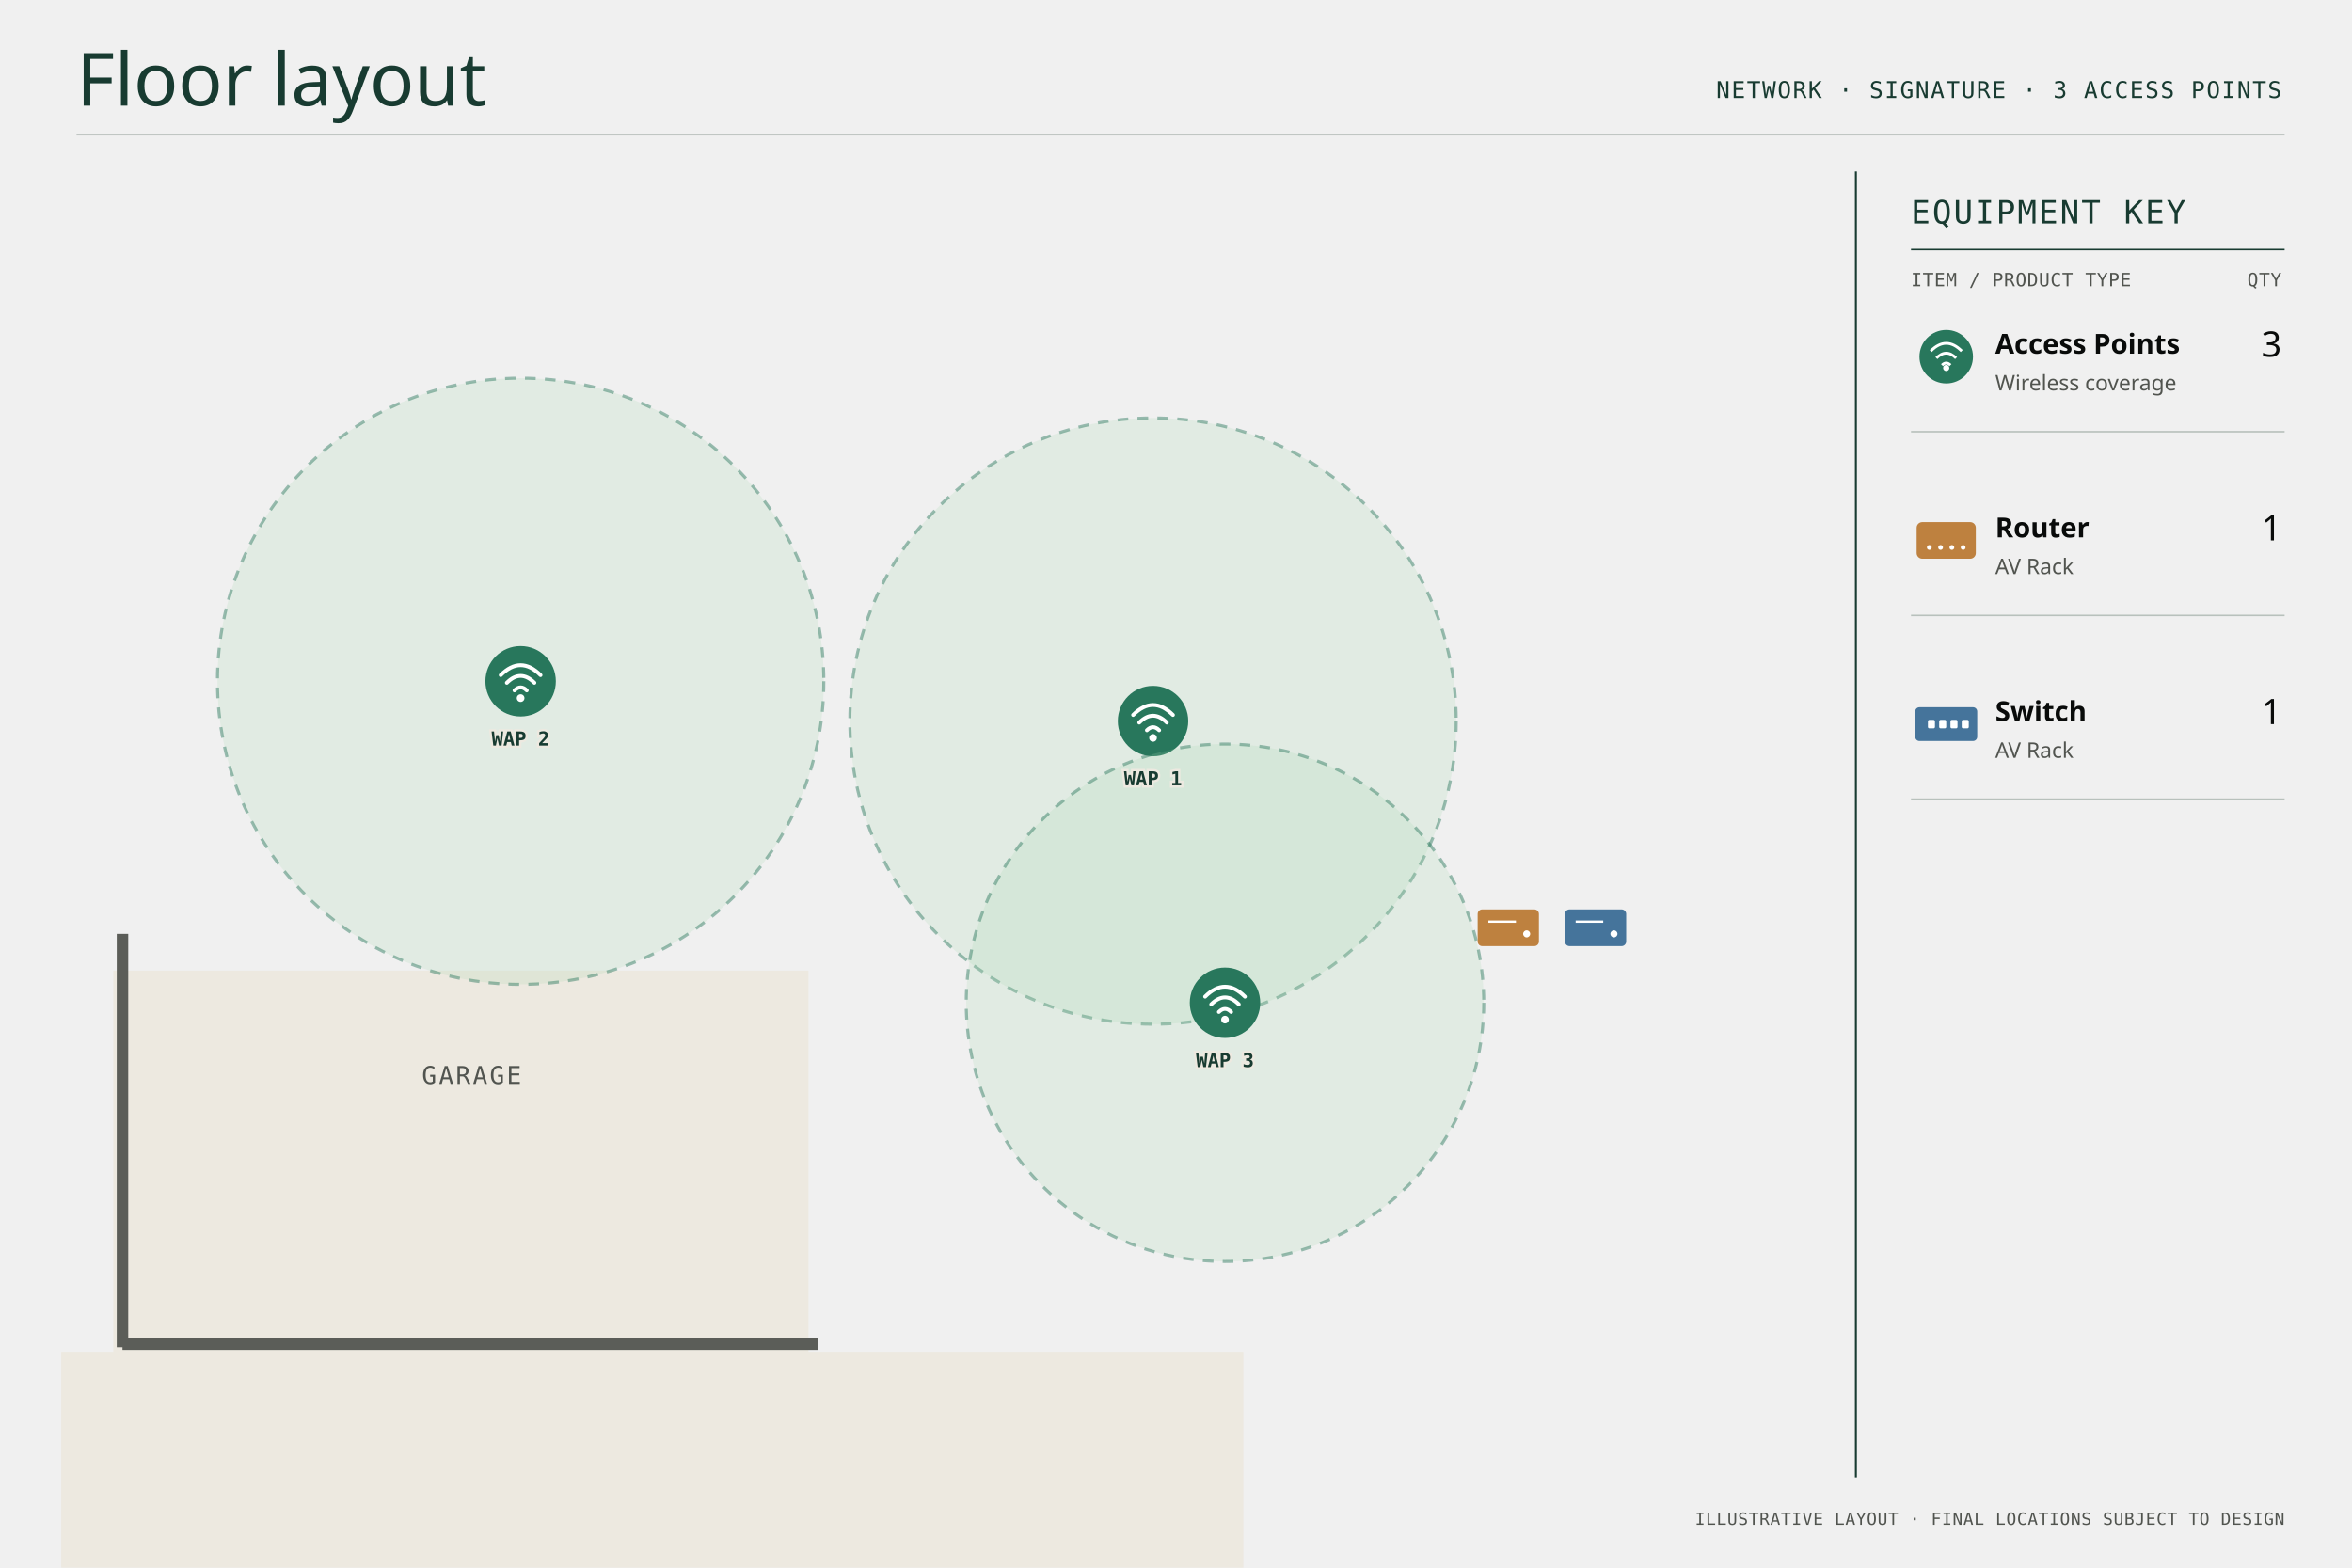
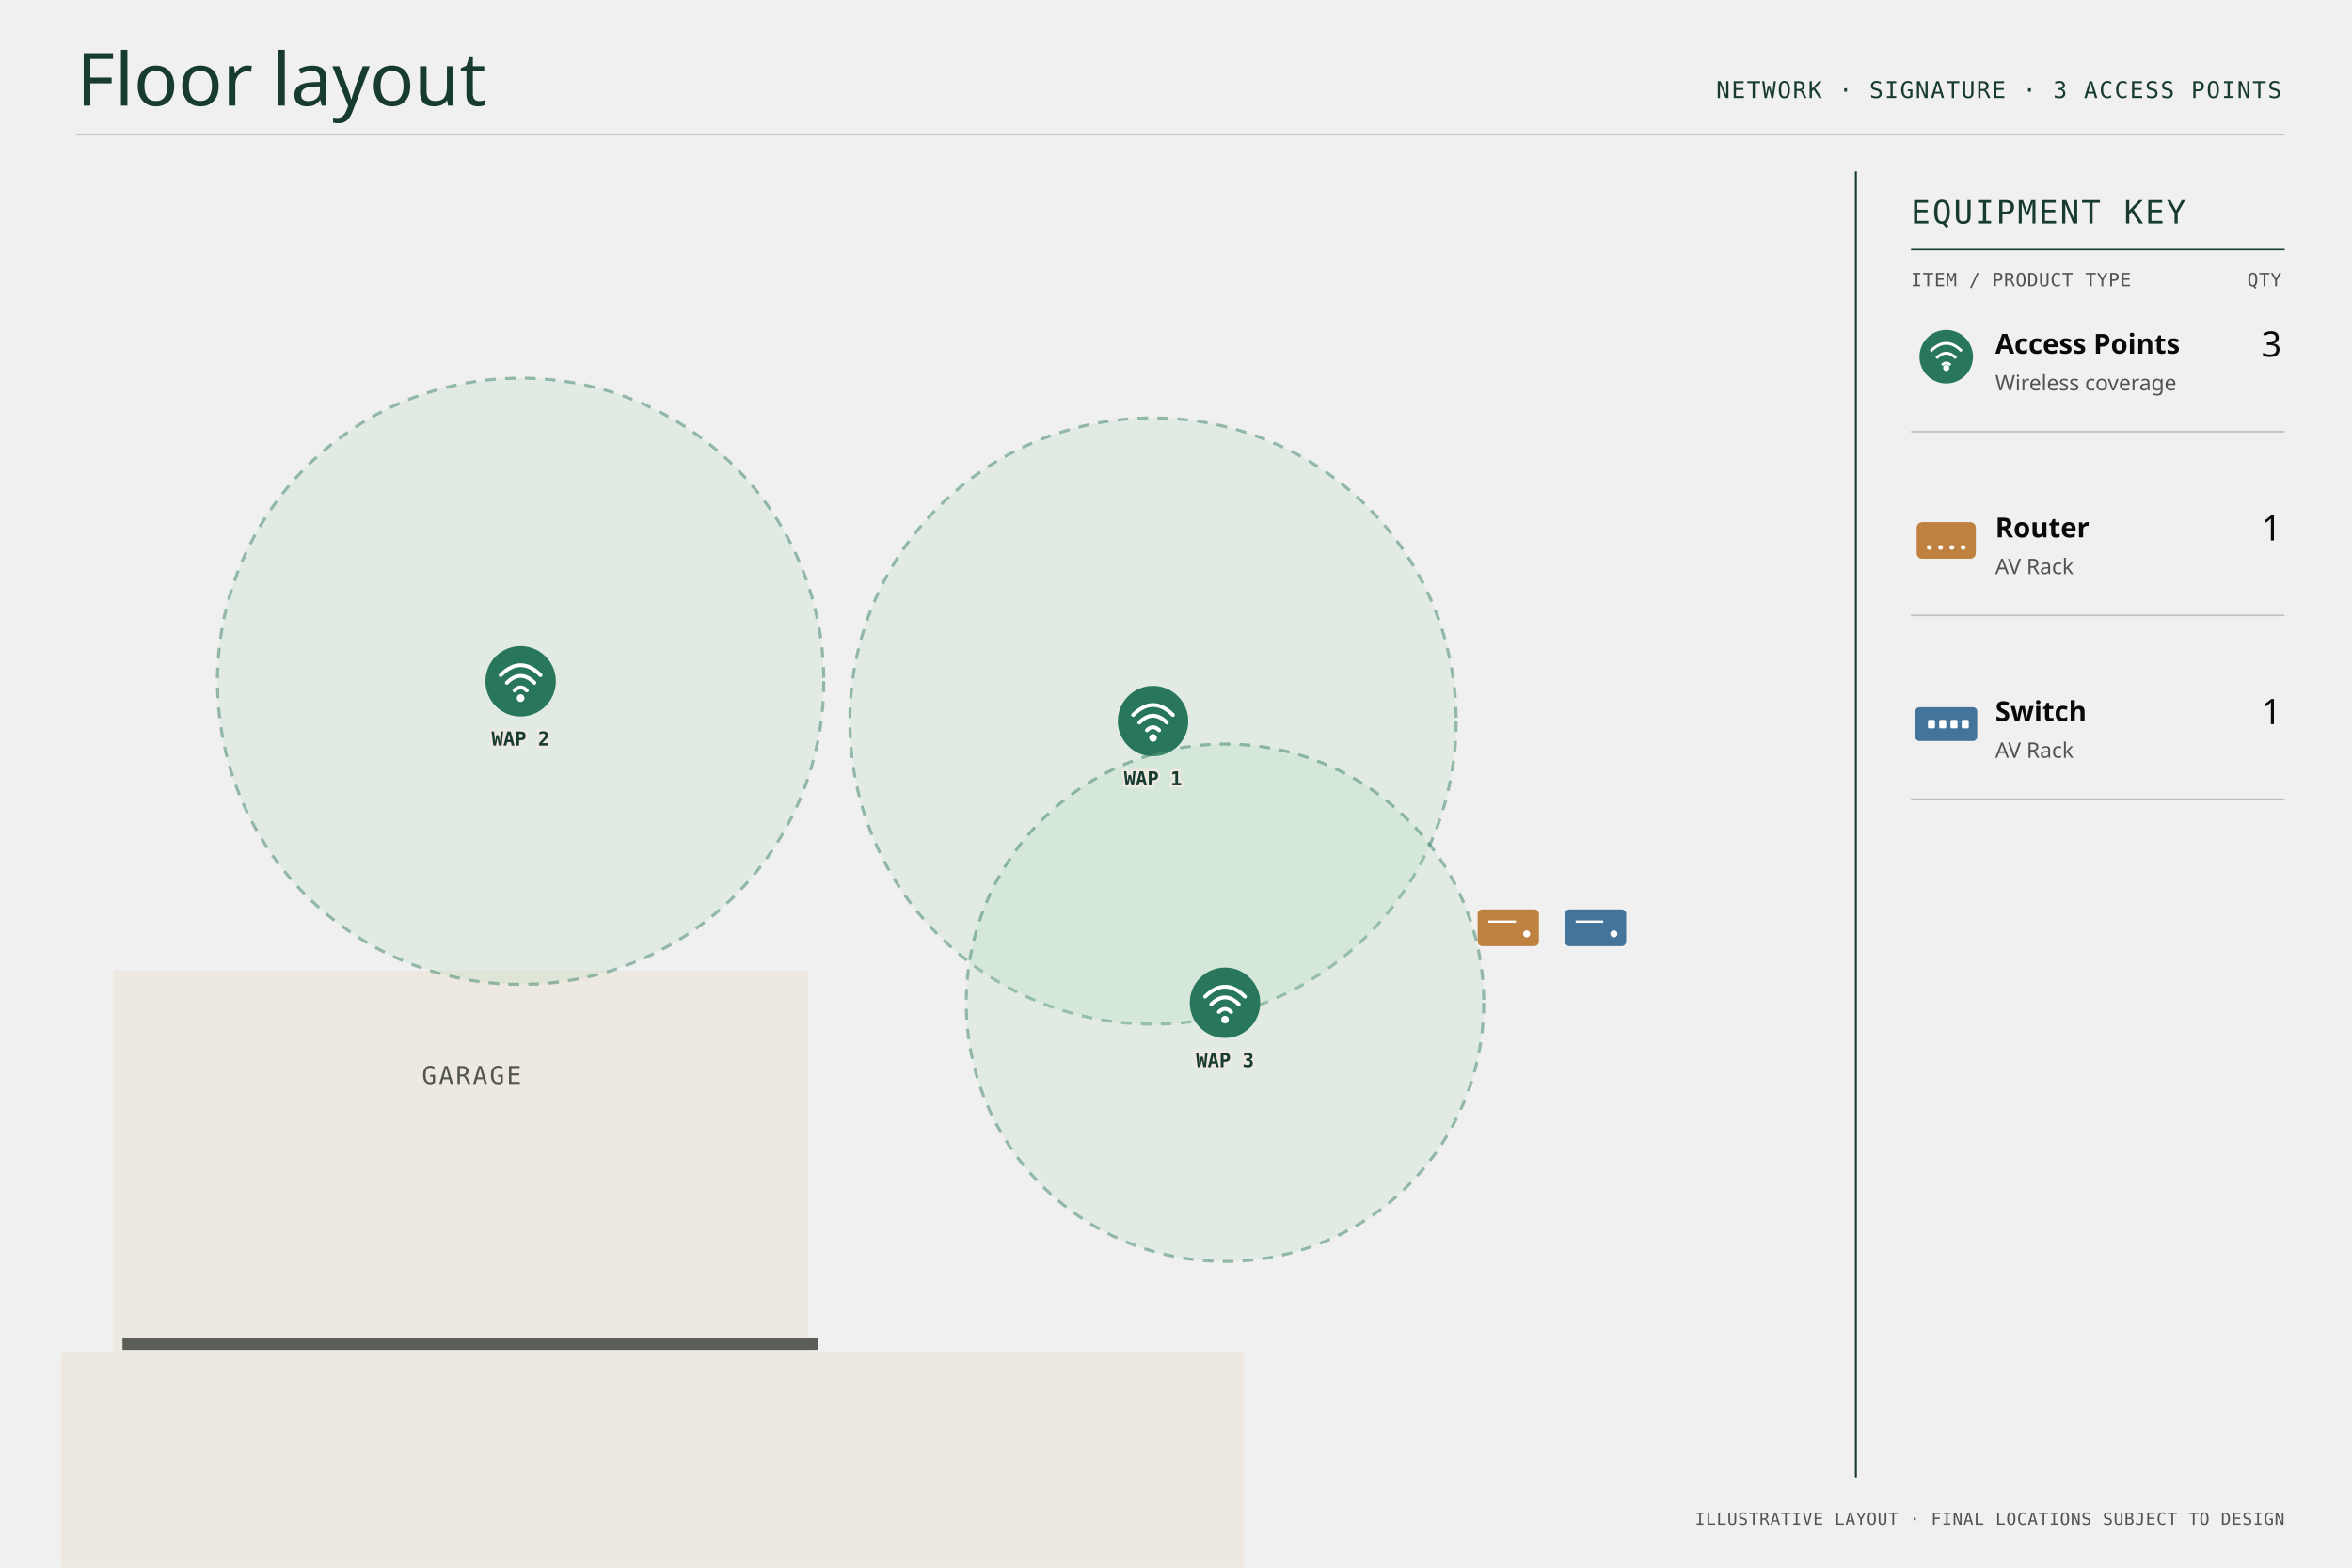
<svg xmlns="http://www.w3.org/2000/svg" viewBox="0 0 1536 1024" width="1536" height="1024" role="img" aria-label="Network Signature floor layout and equipment key">
  <text x="50" y="69" fill="#183B31" font-family="Schibsted Grotesk,sans-serif" font-size="48">Floor layout</text>
  <text x="1490" y="64" fill="#183B31" font-family="IBM Plex Mono,monospace" font-size="15" letter-spacing=".065em" text-anchor="end">NETWORK · SIGNATURE · 3 ACCESS POINTS</text>
  <line x1="50" y1="88" x2="1492" y2="88" stroke="#9DA7A3" stroke-width="1" />
  <g data-pradera-architectural-cleanup="garage" aria-label="Open garage architectural reference">
    <rect x="74" y="634" width="454" height="257" fill="#EDE9E0" />
    <rect x="40" y="883" width="772" height="141" fill="#EDE9E0" />
-     <line x1="80" y1="610" x2="80" y2="880" stroke="#5B5D58" stroke-width="7.5" />
    <line x1="80" y1="878" x2="534" y2="878" stroke="#5B5D58" stroke-width="7.5" />
    <text x="308" y="708" fill="#51544F" text-anchor="middle" font-family="IBM Plex Mono,monospace" font-size="16" font-weight="500" letter-spacing=".09em">GARAGE</text>
  </g>
  <circle cx="753" cy="471" r="198" fill="#A5D8B3" fill-opacity=".20" stroke="#28775C" stroke-opacity=".45" stroke-width="2" stroke-dasharray="7 6" />
  <g transform="translate(753,471)">
    <circle r="23" fill="#28775C" />
    <path d="M-13 -4q13 -13 26 0M-9 1q9 -9 18 0M-4 6q4 -4 8 0" fill="none" stroke="white" stroke-width="2.5" stroke-linecap="round" />
    <circle cy="11" r="2.5" fill="white" />
  </g>
  <circle cx="340" cy="445" r="198" fill="#A5D8B3" fill-opacity=".20" stroke="#28775C" stroke-opacity=".45" stroke-width="2" stroke-dasharray="7 6" />
  <g transform="translate(340,445)">
    <circle r="23" fill="#28775C" />
    <path d="M-13 -4q13 -13 26 0M-9 1q9 -9 18 0M-4 6q4 -4 8 0" fill="none" stroke="white" stroke-width="2.5" stroke-linecap="round" />
    <circle cy="11" r="2.5" fill="white" />
  </g>
  <circle cx="800" cy="655" r="169" fill="#A5D8B3" fill-opacity=".20" stroke="#28775C" stroke-opacity=".45" stroke-width="2" stroke-dasharray="7 6" />
  <g transform="translate(800,655)">
    <circle r="23" fill="#28775C" />
    <path d="M-13 -4q13 -13 26 0M-9 1q9 -9 18 0M-4 6q4 -4 8 0" fill="none" stroke="white" stroke-width="2.5" stroke-linecap="round" />
    <circle cy="11" r="2.5" fill="white" />
  </g>
  <g transform="translate(985,606)" aria-label="router in mechanical room">
    <rect x="-20" y="-12" width="40" height="24" rx="3" fill="#BE813F" />
    <path d="M-13 -4H5" stroke="#FFF" stroke-width="1.5" />
    <circle cx="12" cy="4" r="2.3" fill="#FFF" />
  </g>
  <g transform="translate(1042,606)" aria-label="switch in mechanical room">
    <rect x="-20" y="-12" width="40" height="24" rx="3" fill="#45749B" />
    <path d="M-13 -4H5" stroke="#FFF" stroke-width="1.5" />
    <circle cx="12" cy="4" r="2.3" fill="#FFF" />
  </g>
  <text x="753" y="513" font-family="IBM Plex Mono,monospace" font-size="12.6" font-weight="600" fill="#183B31" stroke="#EDE9E0" stroke-width="3" paint-order="stroke" text-anchor="middle">WAP 1</text>
  <text x="340" y="487" font-family="IBM Plex Mono,monospace" font-size="12.6" font-weight="600" fill="#183B31" stroke="#EDE9E0" stroke-width="3" paint-order="stroke" text-anchor="middle">WAP 2</text>
  <text x="800" y="697" font-family="IBM Plex Mono,monospace" font-size="12.6" font-weight="600" fill="#183B31" stroke="#EDE9E0" stroke-width="3" paint-order="stroke" text-anchor="middle">WAP 3</text>
  <line x1="1212" y1="112" x2="1212" y2="965" stroke="#183B31" stroke-width="1.3" />
  <text x="1248" y="146" fill="#183B31" font-family="IBM Plex Mono,monospace" font-size="21" letter-spacing=".06em">EQUIPMENT KEY</text>
  <line x1="1248" y1="163" x2="1492" y2="163" stroke="#183B31" stroke-width="1" />
  <text x="1248" y="187" fill="#51544F" font-family="IBM Plex Mono,monospace" font-size="12" letter-spacing=".03em">ITEM / PRODUCT TYPE</text>
  <text x="1490" y="187" fill="#51544F" font-family="IBM Plex Mono,monospace" font-size="12" letter-spacing=".03em" text-anchor="end">QTY</text>
  <g transform="translate(1271,233) scale(0.92)">
    <circle r="19" fill="#28775C" />
    <path d="M-11 -4q11 -11 22 0M-7 1q7 -7 14 0M-3 6q3 -3 6 0" fill="none" stroke="white" stroke-width="2" />
    <circle cy="8" r="2.2" fill="white" />
  </g>
  <text x="1303" y="231" fill="#090B0A" font-family="Instrument Sans,sans-serif" font-size="18" font-weight="600">Access Points</text>
  <text x="1303" y="255" fill="#51544F" font-family="Instrument Sans,sans-serif" font-size="14">Wireless coverage</text>
  <text x="1490" y="233" fill="#090B0A" font-family="Instrument Sans,sans-serif" font-size="23" text-anchor="end">3</text>
  <line x1="1248" y1="282" x2="1492" y2="282" stroke="#B8C1BC" stroke-width="1" />
  <g transform="translate(1271,353) scale(0.92)">
    <rect x="-21" y="-13" width="42" height="26" rx="4" fill="#BE813F" />
    <circle cx="-12" cy="5" r="1.7" fill="white" />
    <circle cx="-4" cy="5" r="1.7" fill="white" />
    <circle cx="4" cy="5" r="1.7" fill="white" />
    <circle cx="12" cy="5" r="1.7" fill="white" />
  </g>
  <text x="1303" y="351" fill="#090B0A" font-family="Instrument Sans,sans-serif" font-size="18" font-weight="600">Router</text>
  <text x="1303" y="375" fill="#51544F" font-family="Instrument Sans,sans-serif" font-size="14">AV Rack</text>
  <text x="1490" y="353" fill="#090B0A" font-family="Instrument Sans,sans-serif" font-size="23" text-anchor="end">1</text>
  <line x1="1248" y1="402" x2="1492" y2="402" stroke="#B8C1BC" stroke-width="1" />
  <g transform="translate(1271,473) scale(0.92)">
    <rect x="-22" y="-12" width="44" height="24" rx="3" fill="#45749B" />
    <rect x="-13" y="-3" width="5" height="6" rx="1" fill="white" />
    <rect x="-5" y="-3" width="5" height="6" rx="1" fill="white" />
    <rect x="3" y="-3" width="5" height="6" rx="1" fill="white" />
    <rect x="11" y="-3" width="5" height="6" rx="1" fill="white" />
  </g>
  <text x="1303" y="471" fill="#090B0A" font-family="Instrument Sans,sans-serif" font-size="18" font-weight="600">Switch</text>
  <text x="1303" y="495" fill="#51544F" font-family="Instrument Sans,sans-serif" font-size="14">AV Rack</text>
  <text x="1490" y="473" fill="#090B0A" font-family="Instrument Sans,sans-serif" font-size="23" text-anchor="end">1</text>
  <line x1="1248" y1="522" x2="1492" y2="522" stroke="#B8C1BC" stroke-width="1" />
  <text x="1492" y="996" fill="#51544F" font-family="IBM Plex Mono,monospace" font-size="11" letter-spacing=".035em" text-anchor="end">ILLUSTRATIVE LAYOUT · FINAL LOCATIONS SUBJECT TO DESIGN</text>
</svg>
